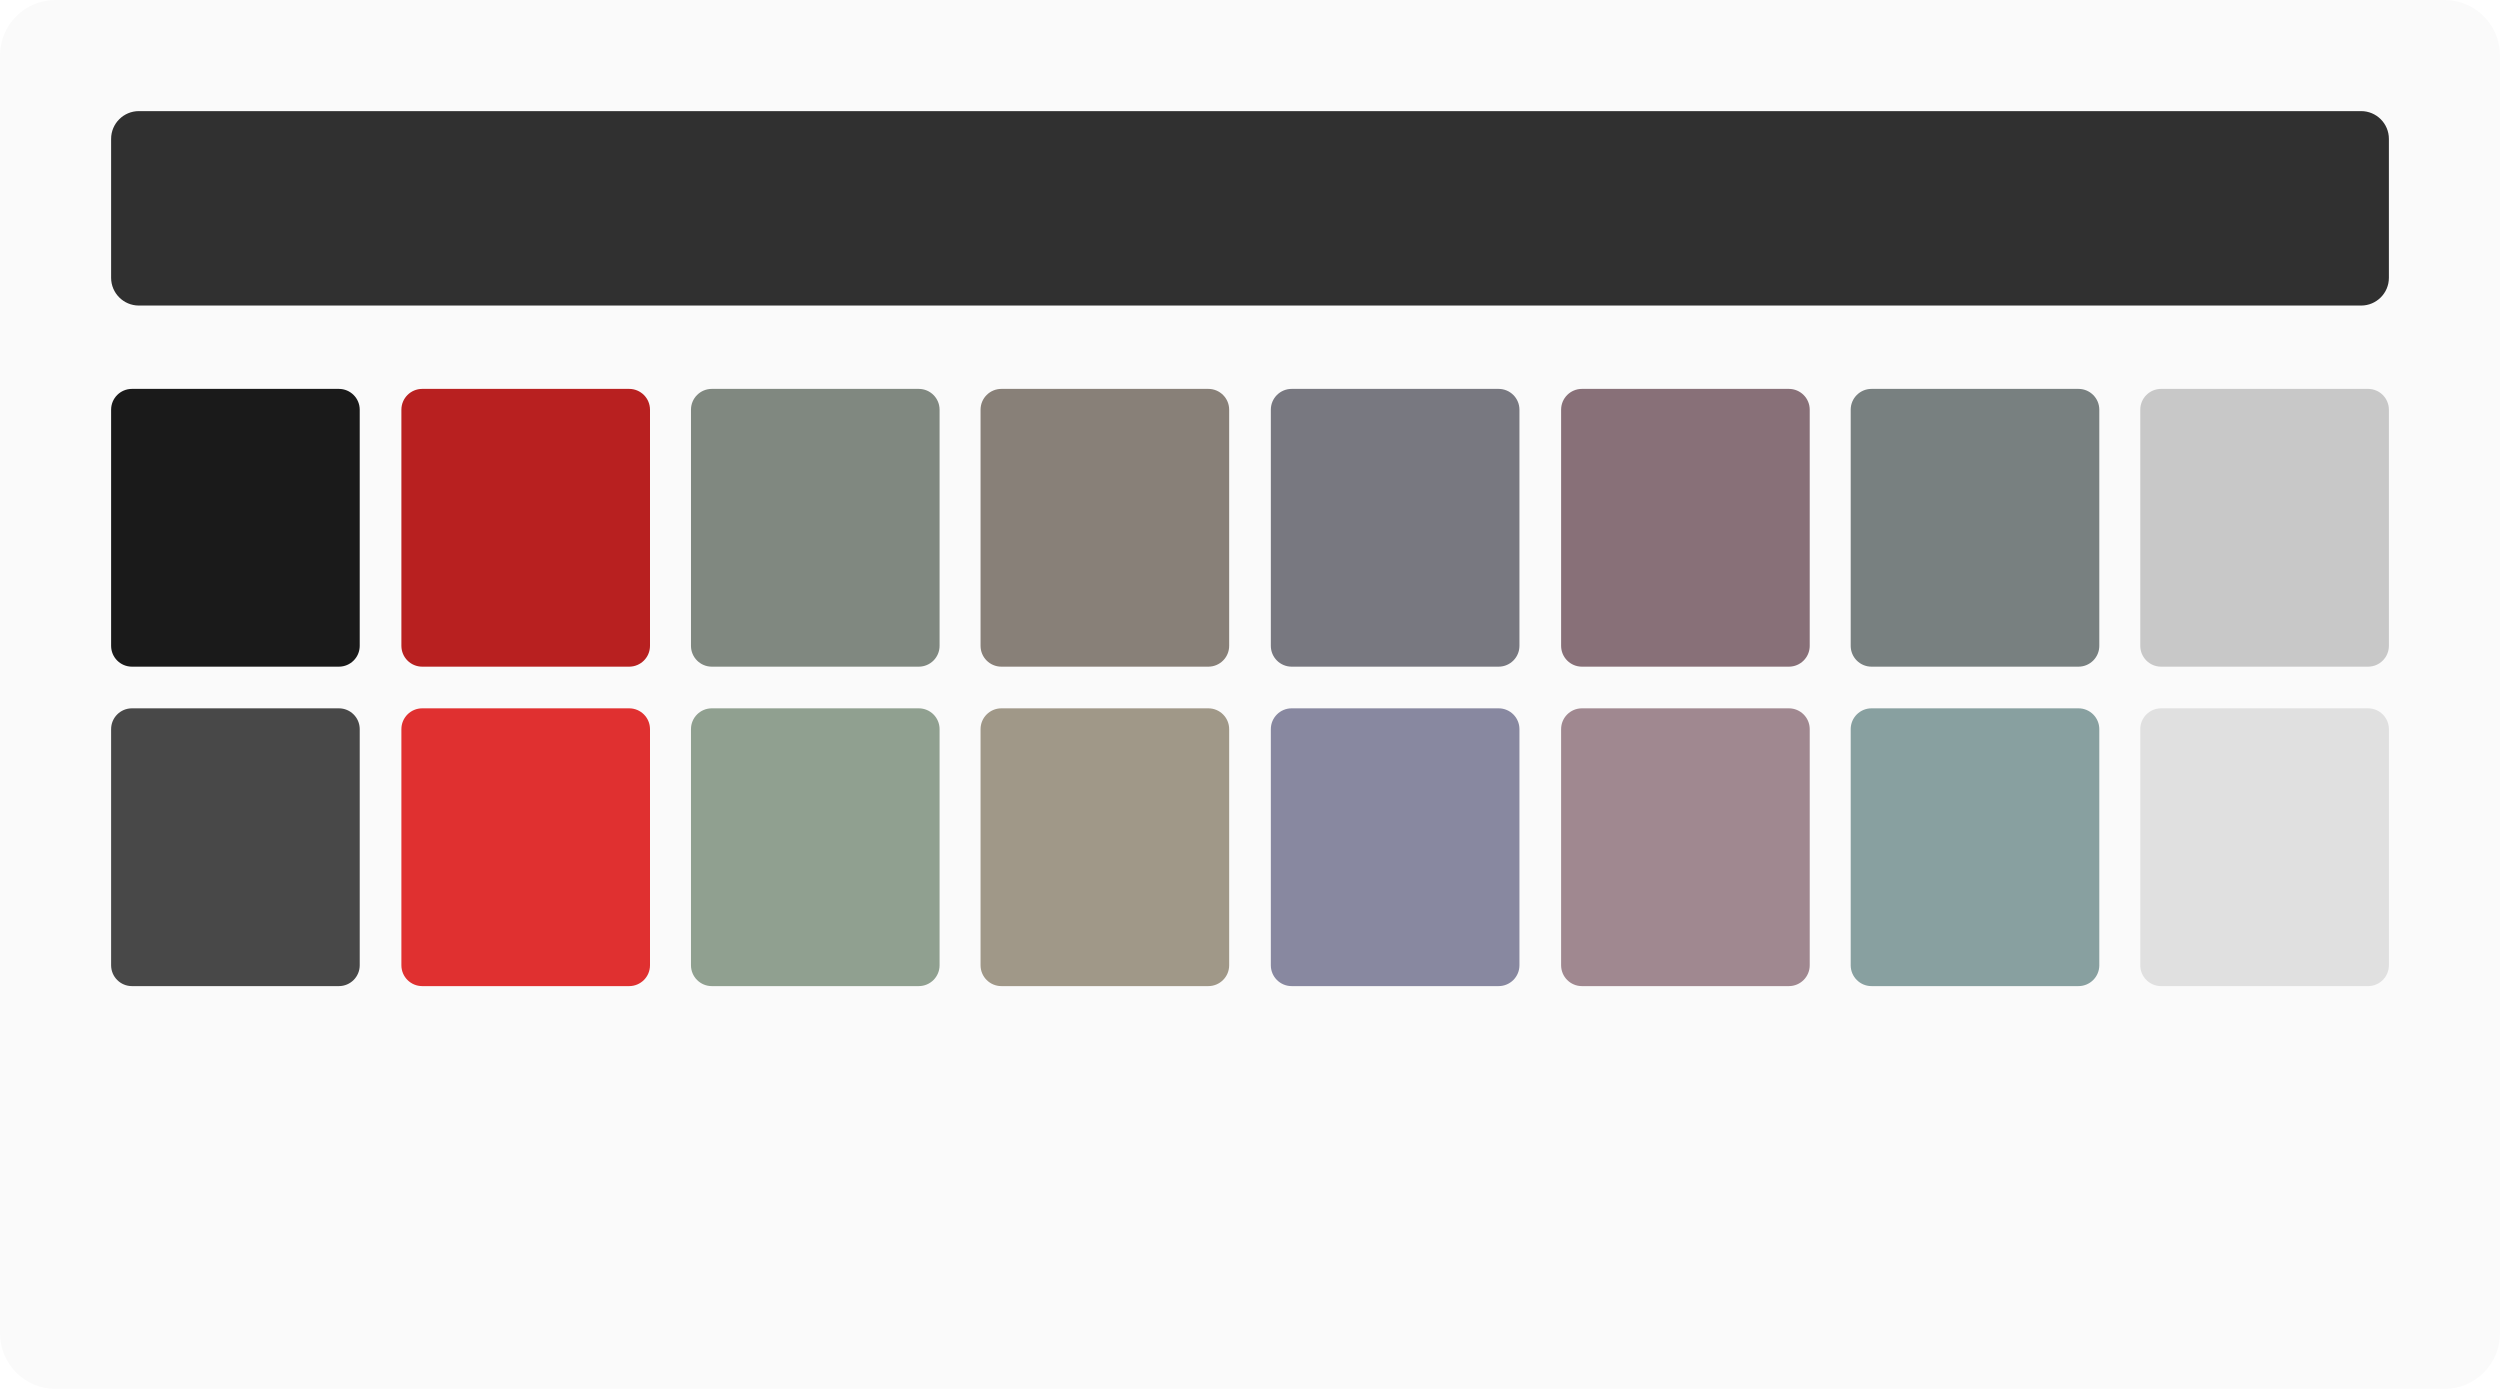
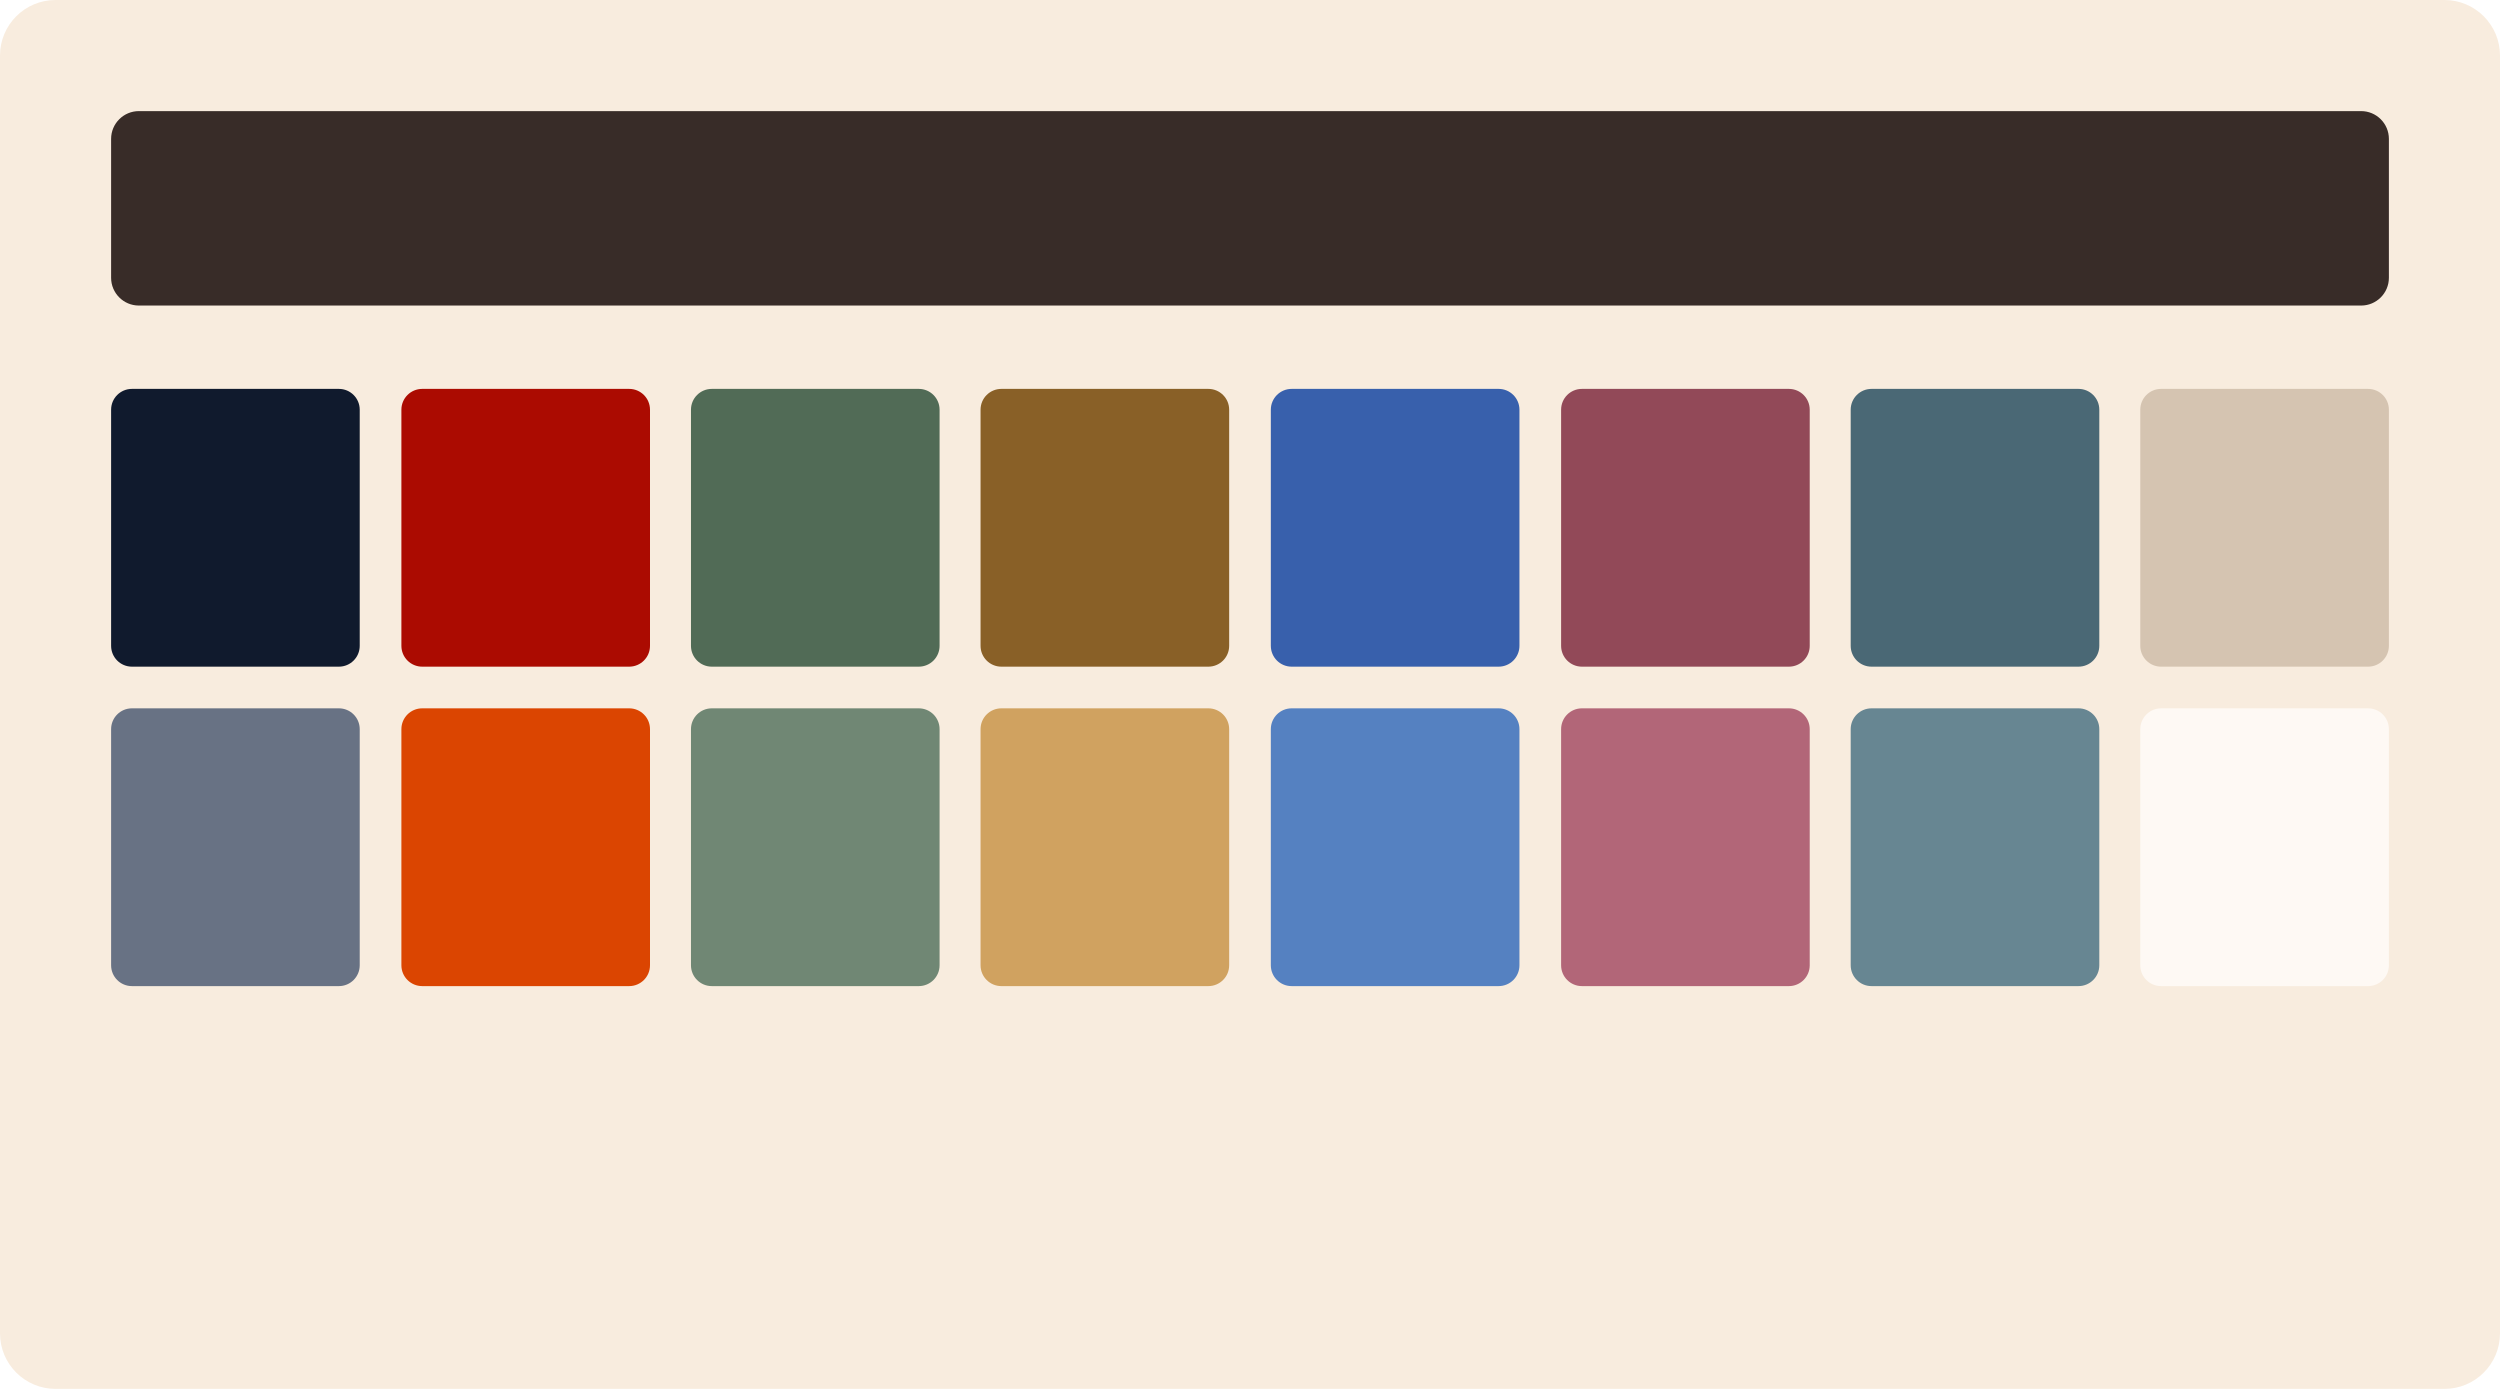
<svg xmlns="http://www.w3.org/2000/svg" width="360" height="200" viewBox="0 0 360 200">
-   <rect width="360" height="200" rx="8" fill="#fafafa" />
-   <rect x="16" y="16" width="328" height="28" rx="4" fill="#1a1a1a" opacity="0.9" />
-   <rect x="16.0" y="56" width="35.8" height="40" rx="3" fill="#1a1a1a" />
-   <rect x="57.8" y="56" width="35.8" height="40" rx="3" fill="#b82020" />
-   <rect x="99.5" y="56" width="35.8" height="40" rx="3" fill="#808880" />
-   <rect x="141.2" y="56" width="35.8" height="40" rx="3" fill="#888078" />
-   <rect x="183.0" y="56" width="35.8" height="40" rx="3" fill="#787880" />
-   <rect x="224.8" y="56" width="35.8" height="40" rx="3" fill="#887078" />
-   <rect x="266.5" y="56" width="35.8" height="40" rx="3" fill="#788080" />
-   <rect x="308.2" y="56" width="35.8" height="40" rx="3" fill="#c8c8c8" />
-   <rect x="16.0" y="102" width="35.8" height="40" rx="3" fill="#484848" />
-   <rect x="57.8" y="102" width="35.8" height="40" rx="3" fill="#e03030" />
-   <rect x="99.5" y="102" width="35.8" height="40" rx="3" fill="#90a090" />
-   <rect x="141.2" y="102" width="35.8" height="40" rx="3" fill="#a09888" />
-   <rect x="183.0" y="102" width="35.8" height="40" rx="3" fill="#8888a0" />
-   <rect x="224.8" y="102" width="35.8" height="40" rx="3" fill="#a08890" />
-   <rect x="266.5" y="102" width="35.8" height="40" rx="3" fill="#88a0a0" />
-   <rect x="308.2" y="102" width="35.8" height="40" rx="3" fill="#e0e0e0" />
+   <rect width="360" height="200" rx="8" fill="#f8ecde" />
+   <rect x="16" y="16" width="328" height="28" rx="4" fill="#231714" opacity="0.9" />
+   <rect x="16.0" y="56" width="35.8" height="40" rx="3" fill="#101a2d" />
+   <rect x="57.8" y="56" width="35.8" height="40" rx="3" fill="#ab0b01" />
+   <rect x="99.5" y="56" width="35.8" height="40" rx="3" fill="#516b56" />
+   <rect x="141.2" y="56" width="35.8" height="40" rx="3" fill="#896027" />
+   <rect x="183.0" y="56" width="35.8" height="40" rx="3" fill="#3860ac" />
+   <rect x="224.8" y="56" width="35.8" height="40" rx="3" fill="#924958" />
+   <rect x="266.5" y="56" width="35.8" height="40" rx="3" fill="#4a6875" />
+   <rect x="308.2" y="56" width="35.8" height="40" rx="3" fill="#d5c4b1" />
+   <rect x="16.0" y="102" width="35.8" height="40" rx="3" fill="#687284" />
+   <rect x="57.8" y="102" width="35.8" height="40" rx="3" fill="#db4501" />
+   <rect x="99.5" y="102" width="35.8" height="40" rx="3" fill="#708774" />
+   <rect x="141.2" y="102" width="35.8" height="40" rx="3" fill="#d0a260" />
+   <rect x="183.0" y="102" width="35.8" height="40" rx="3" fill="#5581c1" />
+   <rect x="224.8" y="102" width="35.8" height="40" rx="3" fill="#b26678" />
+   <rect x="266.5" y="102" width="35.8" height="40" rx="3" fill="#678692" />
+   <rect x="308.2" y="102" width="35.8" height="40" rx="3" fill="#fef9f4" />
</svg>
